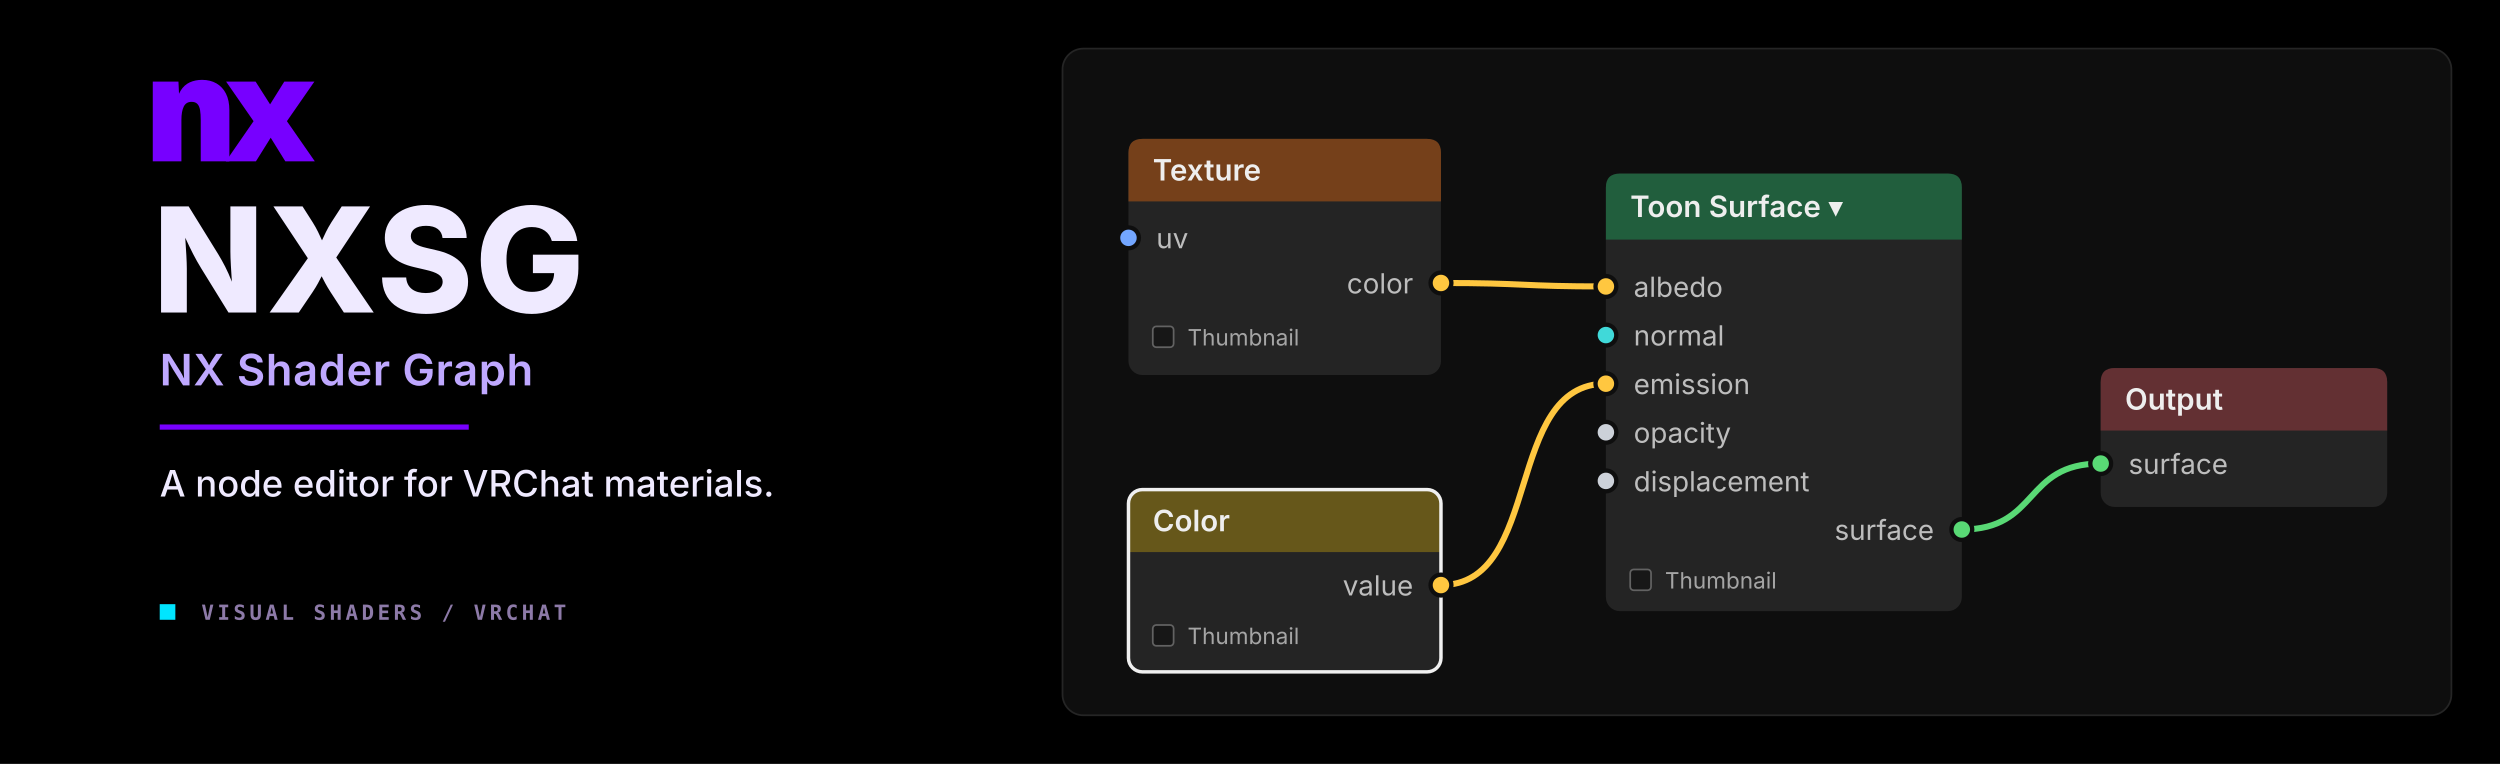
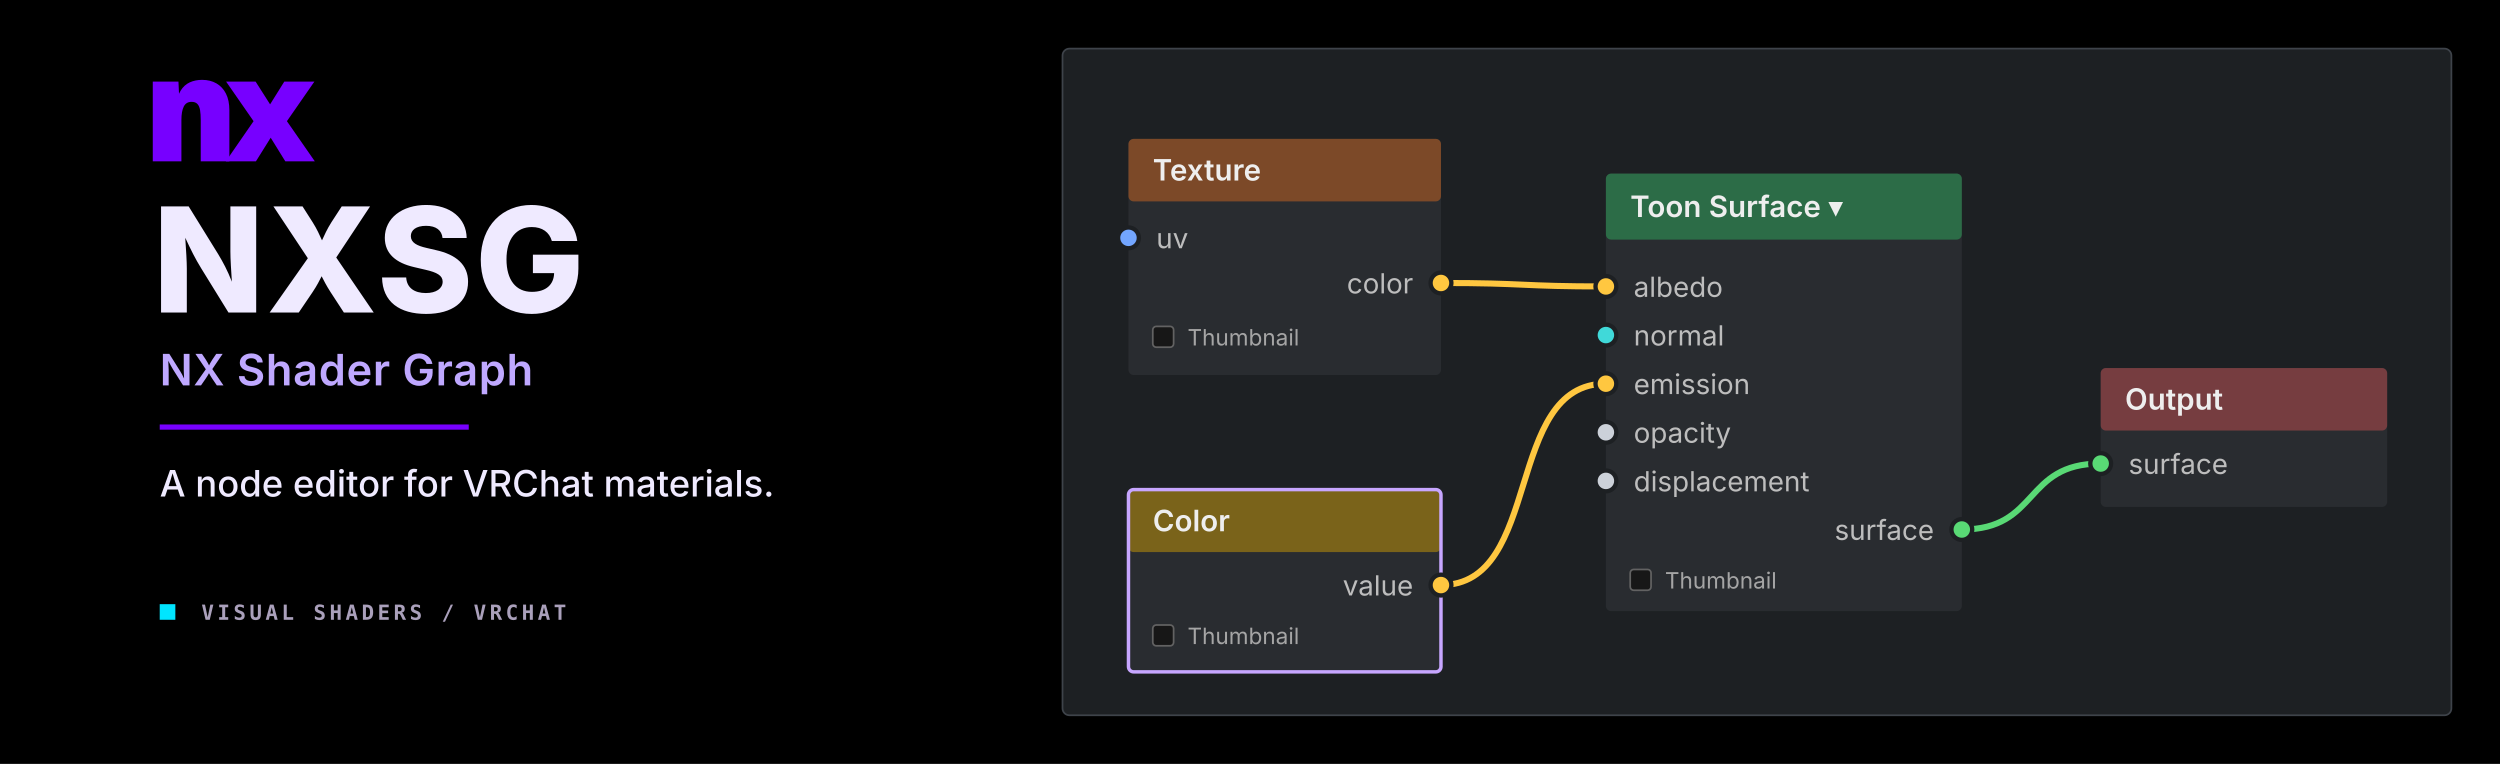
<svg xmlns="http://www.w3.org/2000/svg" viewBox="0 0 1440 440" role="img" aria-labelledby="title desc">
  <rect width="1440" height="440" fill="#000000" />
  <g aria-label="NX" transform="translate(88 46) scale(.085)">
    <g fill="#7700FF" transform="translate(-56 552) scale(1 -1)">
      <path d="M56 0V540H230L238 368L214 370Q220 439 244.5 478.5Q269 518 306.5 535.0Q344 552 390 552Q446 552 487.5 528.0Q529 504 552.0 458.5Q575 413 575 347V0H381V280Q381 319 376.5 346.5Q372 374 358.5 388.5Q345 403 319 403Q282 403 266.0 371.0Q250 339 250 280V0Z" />
      <path d="M551.0 0 739.0 272 553.0 540H753.0L851.0 386L947.0 540H1151.0L965.0 272L1154.0 0H954.0L855.0 160L755.0 0Z" />
    </g>
  </g>
  <text x="88" y="180" fill="#EFEAFF" font-family="system-ui, -apple-system, BlinkMacSystemFont, 'Segoe UI', sans-serif" font-size="84" font-weight="800" letter-spacing="1">NXSG</text>
  <text x="92" y="222" fill="#BFA8FF" font-family="system-ui, -apple-system, BlinkMacSystemFont, 'Segoe UI', sans-serif" font-size="25" font-weight="600" letter-spacing=".4">NX Shader Graph</text>
  <path d="M92 246H270" stroke="#7700FF" stroke-width="3" />
  <text x="92" y="286" fill="#EFEAFF" font-family="system-ui, -apple-system, BlinkMacSystemFont, 'Segoe UI', sans-serif" font-size="21" font-weight="500">A node editor for VRChat materials.</text>
  <rect x="92" y="348" width="9" height="9" fill="#00E5FF" />
-   <text x="116" y="357" fill="#8D7AA8" font-family="ui-monospace, SFMono-Regular, Menlo, Consolas, monospace" font-size="12" font-weight="700" letter-spacing="2">VISUAL SHADERS / VRCHAT</text>
-   <rect x="612" y="28" width="800" height="384" rx="12" fill="#0e0e0e" stroke="#252525" />
+   <text x="116" y="357" fill="#aaa0bb" font-family="ui-monospace, SFMono-Regular, Menlo, Consolas, monospace" font-size="12" font-weight="700" letter-spacing="2">VISUAL SHADERS / VRCHAT</text>
+   <rect x="612" y="28" width="800" height="384" rx="4" fill="#1d2023" stroke="#3e434a" />
  <g fill="none" stroke-width="3.5" stroke-linecap="round">
    <path d="M830 163 C880 163 875 165 925 165" stroke="#ffc740" />
    <path d="M830 337 C889 337 866 221 925 221" stroke="#ffc740" />
    <path d="M1130 305 C1175 305 1165 267 1210 267" stroke="#59d975" />
  </g>
  <g font-family="system-ui, -apple-system, BlinkMacSystemFont, 'Segoe UI', sans-serif">
-     <rect x="650" y="80" width="180" height="136" rx="8" fill="#242424" />
-     <path d="M658 80H822Q830 80 830 88V116H650V88Q650 80 658 80" fill="#75401a" />
+     <rect x="650" y="80" width="180" height="136" rx="3" fill="#292c30" />
+     <rect x="650" y="80" width="180" height="36" rx="3" fill="#7c4928" />
    <text x="664" y="104" fill="#eeeeee" font-size="17" font-weight="600">Texture</text>
    <text x="666" y="143" fill="#bdbdbd" font-size="16">uv</text>
    <text x="814" y="169" text-anchor="end" fill="#bdbdbd" font-size="16">color</text>
    <rect x="664" y="188" width="12" height="12" rx="2" fill="#171717" stroke="#626262" />
    <text x="684" y="199" fill="#a5a5a5" font-size="13">Thumbnail</text>
-     <rect x="650" y="282" width="180" height="105" rx="8" fill="#242424" />
-     <path d="M658 282H822Q830 282 830 290V318H650V290Q650 282 658 282" fill="#66571a" />
-     <rect x="650" y="282" width="180" height="105" rx="8" fill="none" stroke="#f0f0f0" stroke-width="2" />
+     <rect x="650" y="282" width="180" height="105" rx="3" fill="#292c30" />
+     <rect x="650" y="282" width="180" height="36" rx="3" fill="#7a631a" />
+     <rect x="650" y="282" width="180" height="105" rx="3" fill="none" stroke="#c7a6ff" stroke-width="2" />
    <text x="664" y="306" fill="#eeeeee" font-size="17" font-weight="600">Color</text>
    <text x="814" y="343" text-anchor="end" fill="#bdbdbd" font-size="16">value</text>
    <rect x="664" y="360" width="12" height="12" rx="2" fill="#171717" stroke="#626262" />
    <text x="684" y="371" fill="#a5a5a5" font-size="13">Thumbnail</text>
-     <rect x="925" y="100" width="205" height="252" rx="8" fill="#242424" />
-     <path d="M933 100H1122Q1130 100 1130 108V138H925V108Q925 100 933 100" fill="#215e3d" />
+     <rect x="925" y="100" width="205" height="252" rx="3" fill="#292c30" />
+     <rect x="925" y="100" width="205" height="38" rx="3" fill="#2c6c47" />
    <text x="939" y="125" fill="#eeeeee" font-size="17" font-weight="600">Toon Surface ▾</text>
    <g fill="#bdbdbd" font-size="16">
      <text x="941" y="171">albedo</text>
      <text x="941" y="199">normal</text>
      <text x="941" y="227">emission</text>
      <text x="941" y="255">opacity</text>
      <text x="941" y="283">displacement</text>
      <text x="1114" y="311" text-anchor="end">surface</text>
    </g>
    <rect x="939" y="328" width="12" height="12" rx="2" fill="#171717" stroke="#626262" />
    <text x="959" y="339" fill="#a5a5a5" font-size="13">Thumbnail</text>
-     <rect x="1210" y="212" width="165" height="80" rx="8" fill="#242424" />
-     <path d="M1218 212H1367Q1375 212 1375 220V248H1210V220Q1210 212 1218 212" fill="#633033" />
+     <rect x="1210" y="212" width="165" height="80" rx="3" fill="#292c30" />
+     <rect x="1210" y="212" width="165" height="36" rx="3" fill="#763d40" />
    <text x="1224" y="236" fill="#eeeeee" font-size="17" font-weight="600">Output</text>
    <text x="1226" y="273" fill="#bdbdbd" font-size="16">surface</text>
  </g>
-   <g stroke="#0e0e0e" stroke-width="2.5">
+   <g stroke="#1d2023" stroke-width="2.5">
    <circle cx="650" cy="137" r="6" fill="#73a6ff" />
    <circle cx="830" cy="163" r="6" fill="#ffc740" />
    <circle cx="830" cy="337" r="6" fill="#ffc740" />
    <circle cx="925" cy="165" r="6" fill="#ffc740" />
    <circle cx="925" cy="193" r="6" fill="#40d9d9" />
    <circle cx="925" cy="221" r="6" fill="#ffc740" />
    <circle cx="925" cy="249" r="6" fill="#ccd1d9" />
    <circle cx="925" cy="277" r="6" fill="#ccd1d9" />
    <circle cx="1130" cy="305" r="6" fill="#59d975" />
    <circle cx="1210" cy="267" r="6" fill="#59d975" />
  </g>
</svg>
